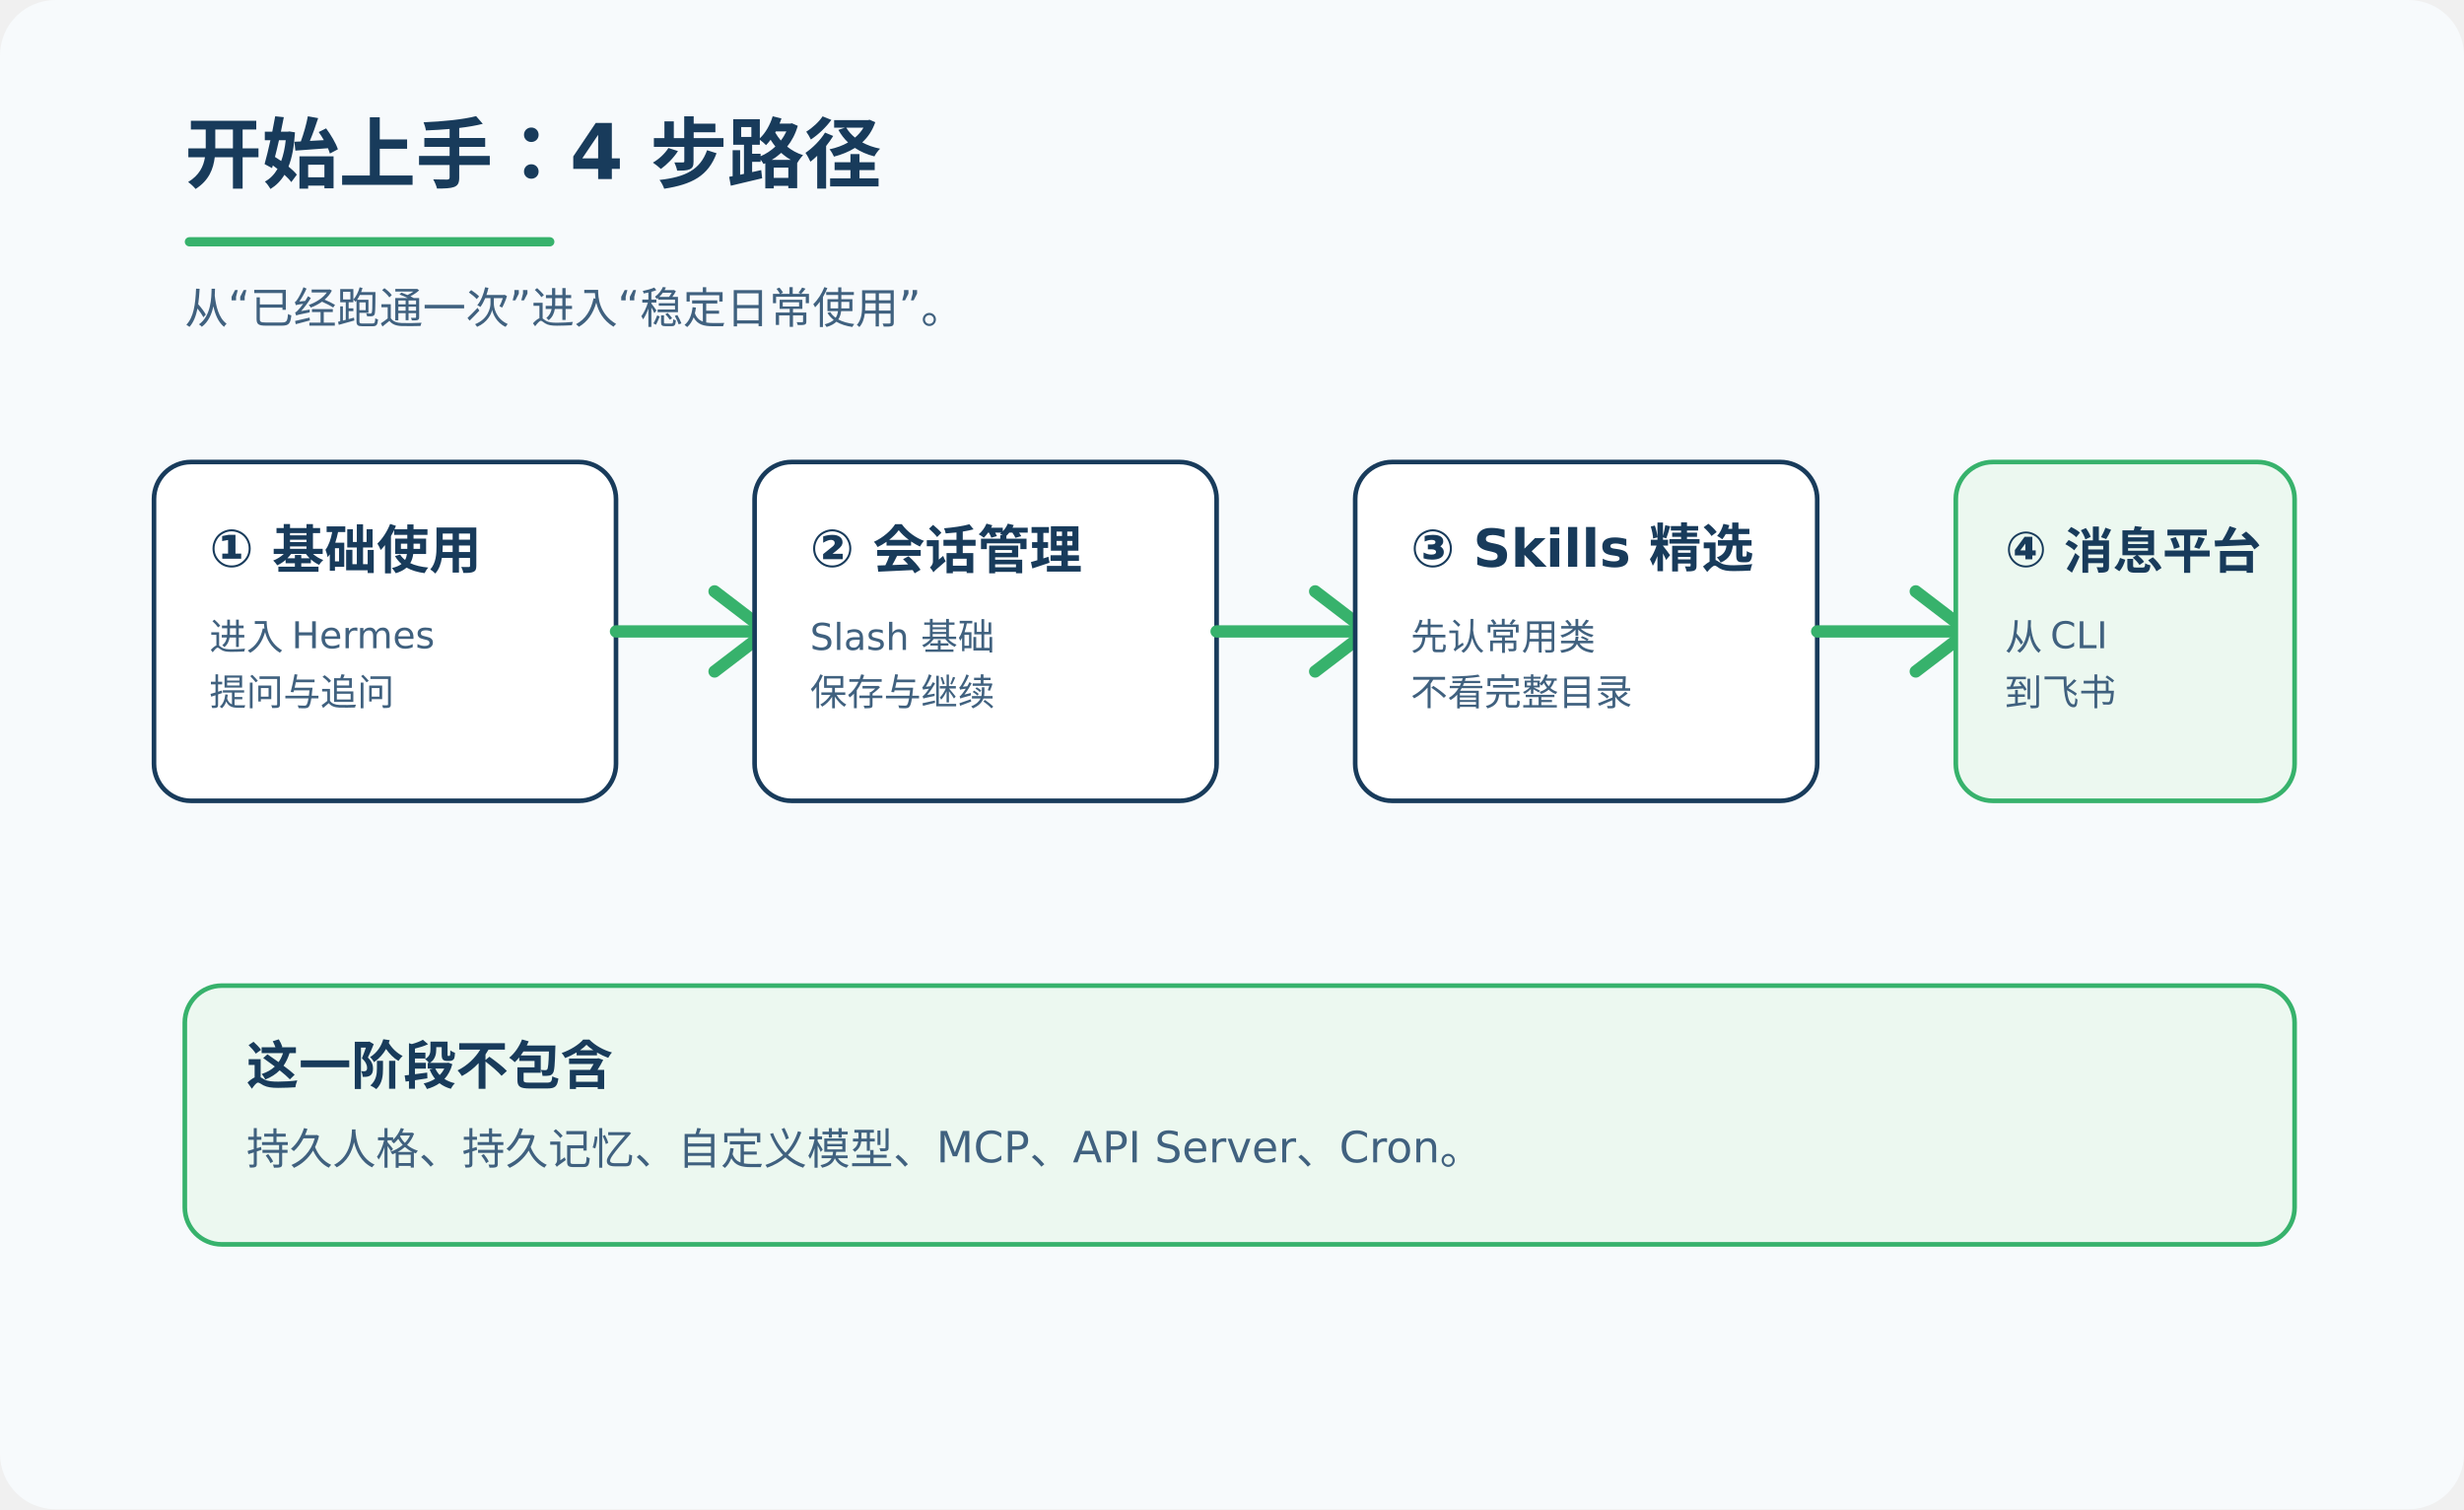
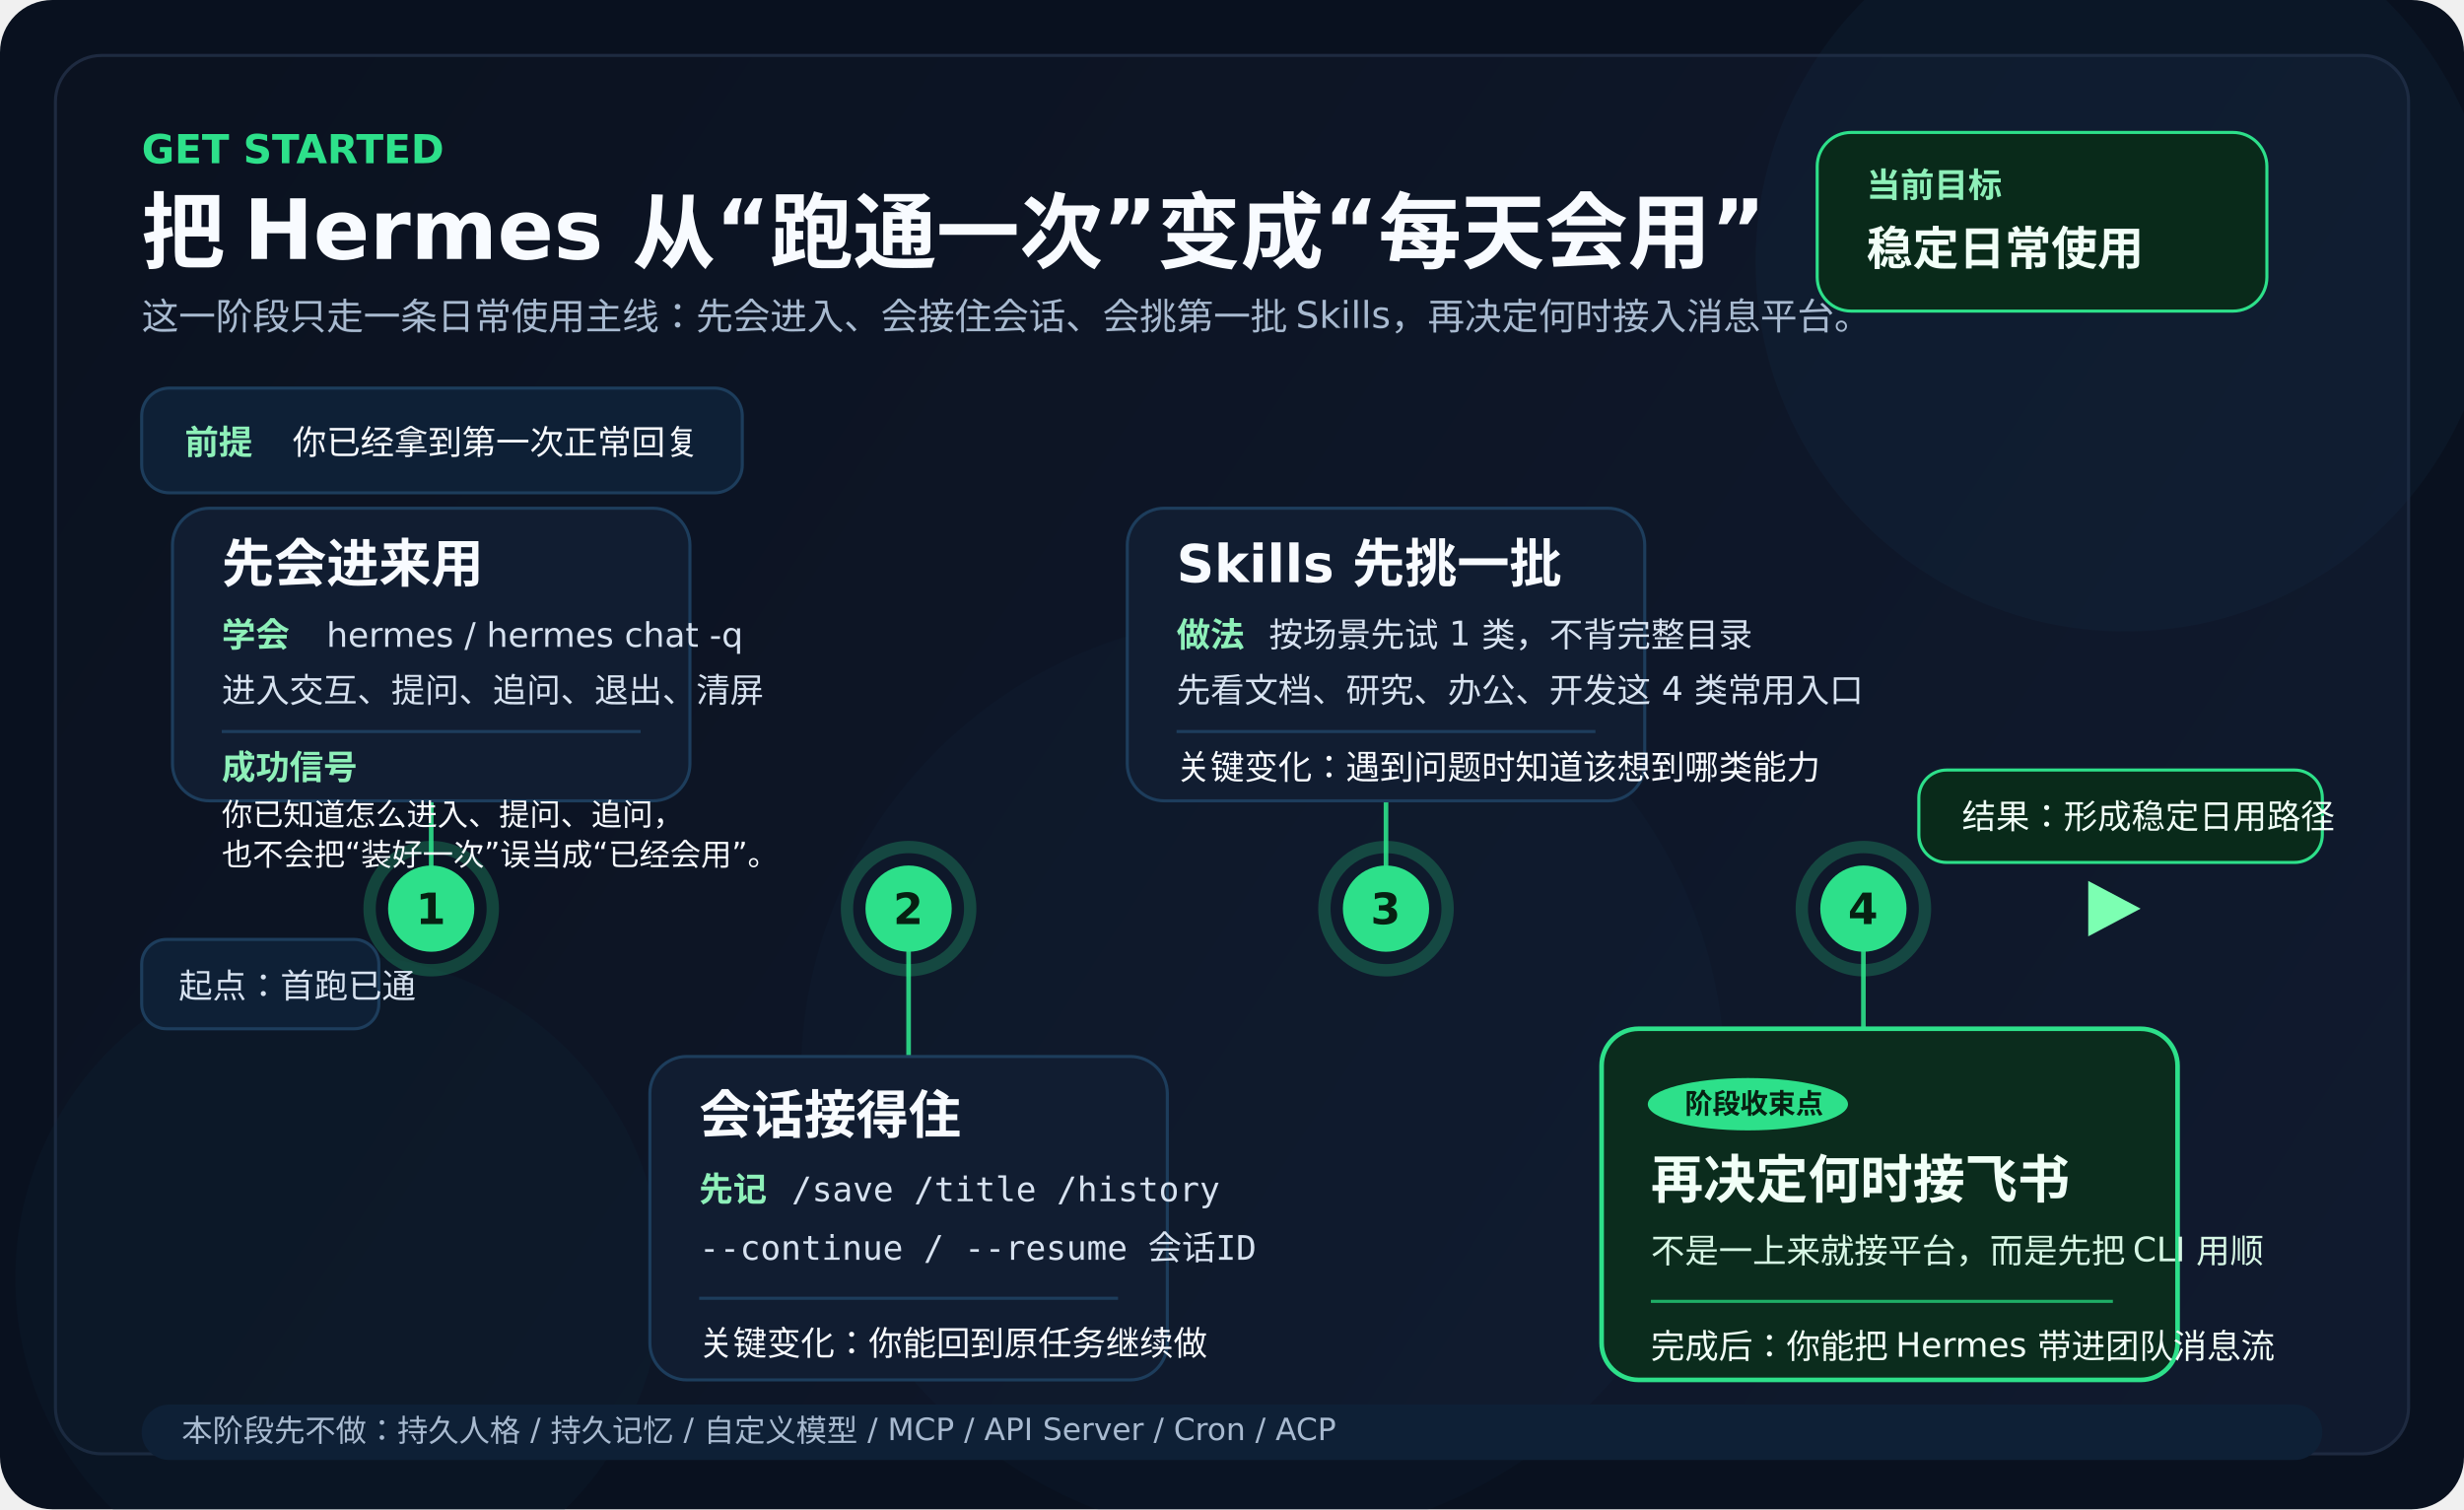
<svg xmlns="http://www.w3.org/2000/svg" width="1600" height="980" viewBox="0 0 1600 980" fill="none">
-   <rect width="1600" height="980" rx="36" fill="#F7FAFC" />
-   <text x="120" y="118" fill="#183B5B" font-size="50" font-family="WenQuanYi Zen Hei, DejaVu Sans, sans-serif" font-weight="700">开始上手：4 步路径</text>
-   <rect x="120" y="154" width="240" height="6" rx="3" fill="#37B26C" />
-   <text x="120" y="210" fill="#40617F" font-size="28" font-family="WenQuanYi Zen Hei, DejaVu Sans, sans-serif">从“已经跑通一次”进入“稳定日常使用”。</text>
-   <rect x="100" y="300" width="300" height="220" rx="24" fill="#FFFFFF" stroke="#183B5B" stroke-width="3" />
-   <text x="136" y="368" fill="#183B5B" font-size="34" font-family="WenQuanYi Zen Hei, DejaVu Sans, sans-serif" font-weight="700">① 基础使用</text>
-   <text x="136" y="422" fill="#40617F" font-size="24" font-family="WenQuanYi Zen Hei, DejaVu Sans, sans-serif">进入 Hermes</text>
-   <text x="136" y="458" fill="#40617F" font-size="24" font-family="WenQuanYi Zen Hei, DejaVu Sans, sans-serif">提问与追问</text>
-   <path d="M400 410H490" stroke="#37B26C" stroke-width="8" stroke-linecap="round" />
-   <path d="M464 384L498 410L464 436" stroke="#37B26C" stroke-width="8" stroke-linecap="round" stroke-linejoin="round" />
-   <rect x="490" y="300" width="300" height="220" rx="24" fill="#FFFFFF" stroke="#183B5B" stroke-width="3" />
-   <text x="526" y="368" fill="#183B5B" font-size="34" font-family="WenQuanYi Zen Hei, DejaVu Sans, sans-serif" font-weight="700">② 会话管理</text>
-   <text x="526" y="422" fill="#40617F" font-size="24" font-family="WenQuanYi Zen Hei, DejaVu Sans, sans-serif">Slash 基础</text>
-   <text x="526" y="458" fill="#40617F" font-size="24" font-family="WenQuanYi Zen Hei, DejaVu Sans, sans-serif">保存与继续</text>
-   <path d="M790 410H880" stroke="#37B26C" stroke-width="8" stroke-linecap="round" />
-   <path d="M854 384L888 410L854 436" stroke="#37B26C" stroke-width="8" stroke-linecap="round" stroke-linejoin="round" />
-   <rect x="880" y="300" width="300" height="220" rx="24" fill="#FFFFFF" stroke="#183B5B" stroke-width="3" />
-   <text x="916" y="368" fill="#183B5B" font-size="34" font-family="WenQuanYi Zen Hei, DejaVu Sans, sans-serif" font-weight="700">③ Skills 精选</text>
-   <text x="916" y="422" fill="#40617F" font-size="24" font-family="WenQuanYi Zen Hei, DejaVu Sans, sans-serif">先认常用类</text>
-   <text x="916" y="458" fill="#40617F" font-size="24" font-family="WenQuanYi Zen Hei, DejaVu Sans, sans-serif">不看完整目录</text>
-   <path d="M1180 410H1270" stroke="#37B26C" stroke-width="8" stroke-linecap="round" />
-   <path d="M1244 384L1278 410L1244 436" stroke="#37B26C" stroke-width="8" stroke-linecap="round" stroke-linejoin="round" />
-   <rect x="1270" y="300" width="220" height="220" rx="24" fill="#ECF8F0" stroke="#37B26C" stroke-width="3" />
-   <text x="1302" y="368" fill="#183B5B" font-size="32" font-family="WenQuanYi Zen Hei, DejaVu Sans, sans-serif" font-weight="700">④ 消息平台</text>
-   <text x="1302" y="422" fill="#40617F" font-size="24" font-family="WenQuanYi Zen Hei, DejaVu Sans, sans-serif">从 CLI</text>
-   <text x="1302" y="458" fill="#40617F" font-size="24" font-family="WenQuanYi Zen Hei, DejaVu Sans, sans-serif">到飞书</text>
-   <rect x="120" y="640" width="1370" height="168" rx="24" fill="#ECF8F0" stroke="#37B26C" stroke-width="3" />
-   <text x="160" y="704" fill="#183B5B" font-size="34" font-family="WenQuanYi Zen Hei, DejaVu Sans, sans-serif" font-weight="700">这一阶段不包含</text>
-   <text x="160" y="756" fill="#40617F" font-size="28" font-family="WenQuanYi Zen Hei, DejaVu Sans, sans-serif">持久人格、持久记忆、自定义模型、MCP、API Server、Cron。</text>
+   <defs>
+     <linearGradient id="bg" x1="120" y1="40" x2="1480" y2="940" gradientUnits="userSpaceOnUse">
+       <stop stop-color="#0B1220" />
+       <stop offset="1" stop-color="#101A2E" />
+     </linearGradient>
+     <linearGradient id="route" x1="170" y1="560" x2="1390" y2="560" gradientUnits="userSpaceOnUse">
+       <stop stop-color="#1FD37A" />
+       <stop offset="1" stop-color="#7CFFB2" />
+     </linearGradient>
+     <filter id="glow" x="-20%" y="-20%" width="140%" height="140%">
+       <feGaussianBlur stdDeviation="10" result="blur" />
+       <feColorMatrix in="blur" type="matrix" values="0 0 0 0 0.12 0 0 0 0 0.83 0 0 0 0 0.48 0 0 0 0.42 0" result="glowColor" />
+       <feBlend in="SourceGraphic" in2="glowColor" mode="screen" />
+     </filter>
+   </defs>
+   <rect width="1600" height="980" rx="34" fill="#09111F" />
+   <rect x="36" y="36" width="1528" height="908" rx="30" fill="url(#bg)" stroke="#1E2A40" stroke-width="2" />
+   <circle cx="1380" cy="170" r="240" fill="#16334E" opacity="0.18" />
+   <circle cx="220" cy="830" r="210" fill="#0E2A42" opacity="0.16" />
+   <circle cx="820" cy="700" r="300" fill="#103655" opacity="0.10" />
+   <text x="92" y="106" fill="#2DE08A" font-size="26" font-family="WenQuanYi Zen Hei, DejaVu Sans, sans-serif" font-weight="700">GET STARTED</text>
+   <text x="92" y="170" fill="#F8FBFF" font-size="54" font-family="WenQuanYi Zen Hei, DejaVu Sans, sans-serif" font-weight="800">把 Hermes 从“跑通一次”变成“每天会用”</text>
+   <text x="92" y="214" fill="#A8BAD0" font-size="24" font-family="WenQuanYi Zen Hei, DejaVu Sans, sans-serif">这一阶段只走一条日常使用主线：先会进入、会接住会话、会挑第一批 Skills，再决定何时接入消息平台。</text>
+   <rect x="1180" y="86" width="292" height="116" rx="22" fill="#092A1A" stroke="#2DE08A" stroke-width="2" />
+   <text x="1212" y="128" fill="#8EF0B9" font-size="22" font-family="WenQuanYi Zen Hei, DejaVu Sans, sans-serif" font-weight="700">当前目标</text>
+   <text x="1212" y="172" fill="#F1FFF7" font-size="30" font-family="WenQuanYi Zen Hei, DejaVu Sans, sans-serif" font-weight="800">稳定日常使用</text>
+   <rect x="92" y="252" width="390" height="68" rx="18" fill="#0E2036" stroke="#1D3D5C" stroke-width="2" />
+   <text x="120" y="295" fill="#8EF0B9" font-size="22" font-family="WenQuanYi Zen Hei, DejaVu Sans, sans-serif" font-weight="700">前提</text>
+   <text x="190" y="295" fill="#F8FBFF" font-size="22" font-family="WenQuanYi Zen Hei, DejaVu Sans, sans-serif">你已经拿到第一次正常回复</text>
+   <g filter="url(#glow)">
+     <path d="M170 590H1390" stroke="url(#route)" stroke-width="10" stroke-linecap="round" opacity="0.22" />
+     <path d="M170 590H1390" stroke="url(#route)" stroke-width="6" stroke-linecap="round" />
+   </g>
+   <polygon points="1390,590 1356,572 1356,608" fill="#7CFFB2" />
+   <g>
+     <line x1="280" y1="590" x2="280" y2="520" stroke="#2DE08A" stroke-width="3" stroke-linecap="round" opacity="0.9" />
+     <circle cx="280" cy="590" r="28" fill="#2DE08A" />
+     <circle cx="280" cy="590" r="40" stroke="#2DE08A" stroke-opacity="0.24" stroke-width="8" />
+     <text x="270" y="600" fill="#072012" font-size="28" font-family="WenQuanYi Zen Hei, DejaVu Sans, sans-serif" font-weight="800">1</text>
+     <rect x="112" y="330" width="336" height="190" rx="24" fill="#111D31" stroke="#1D3D5C" stroke-width="2" />
+     <text x="144" y="378" fill="#F8FBFF" font-size="34" font-family="WenQuanYi Zen Hei, DejaVu Sans, sans-serif" font-weight="800">先会进来用</text>
+     <text x="144" y="420" fill="#8EF0B9" font-size="22" font-family="WenQuanYi Zen Hei, DejaVu Sans, sans-serif" font-weight="700">学会</text>
+     <text x="212" y="420" fill="#D7E2F0" font-size="22" font-family="WenQuanYi Zen Hei, DejaVu Sans, sans-serif">hermes / hermes chat -q</text>
+     <text x="144" y="456" fill="#D7E2F0" font-size="22" font-family="WenQuanYi Zen Hei, DejaVu Sans, sans-serif">进入交互、提问、追问、退出、清屏</text>
+     <rect x="144" y="474" width="272" height="2" fill="#1D3D5C" />
+     <text x="144" y="506" fill="#8EF0B9" font-size="22" font-family="WenQuanYi Zen Hei, DejaVu Sans, sans-serif" font-weight="700">成功信号</text>
+     <text x="144" y="536" fill="#F8FBFF" font-size="20" font-family="WenQuanYi Zen Hei, DejaVu Sans, sans-serif">你已知道怎么进入、提问、追问，</text>
+     <text x="144" y="562" fill="#F8FBFF" font-size="20" font-family="WenQuanYi Zen Hei, DejaVu Sans, sans-serif">也不会把“装好一次”误当成“已经会用”。</text>
+   </g>
+   <g>
+     <line x1="590" y1="590" x2="590" y2="686" stroke="#2DE08A" stroke-width="3" stroke-linecap="round" opacity="0.9" />
+     <circle cx="590" cy="590" r="28" fill="#2DE08A" />
+     <circle cx="590" cy="590" r="40" stroke="#2DE08A" stroke-opacity="0.24" stroke-width="8" />
+     <text x="580" y="600" fill="#072012" font-size="28" font-family="WenQuanYi Zen Hei, DejaVu Sans, sans-serif" font-weight="800">2</text>
+     <rect x="422" y="686" width="336" height="210" rx="24" fill="#111D31" stroke="#1D3D5C" stroke-width="2" />
+     <text x="454" y="736" fill="#F8FBFF" font-size="34" font-family="WenQuanYi Zen Hei, DejaVu Sans, sans-serif" font-weight="800">会话接得住</text>
+     <text x="454" y="780" fill="#8EF0B9" font-size="22" font-family="WenQuanYi Zen Hei, DejaVu Sans, sans-serif" font-weight="700">先记</text>
+     <text x="514" y="780" fill="#D7E2F0" font-size="22" font-family="DejaVu Sans Mono, monospace">/save /title /history</text>
+     <text x="454" y="818" fill="#D7E2F0" font-size="22" font-family="DejaVu Sans Mono, monospace">--continue / --resume 会话ID</text>
+     <rect x="454" y="842" width="272" height="2" fill="#1D3D5C" />
+     <text x="454" y="880" fill="#F8FBFF" font-size="22" font-family="WenQuanYi Zen Hei, DejaVu Sans, sans-serif">关键变化：你能回到原任务继续做</text>
+   </g>
+   <g>
+     <line x1="900" y1="590" x2="900" y2="520" stroke="#2DE08A" stroke-width="3" stroke-linecap="round" opacity="0.9" />
+     <circle cx="900" cy="590" r="28" fill="#2DE08A" />
+     <circle cx="900" cy="590" r="40" stroke="#2DE08A" stroke-opacity="0.24" stroke-width="8" />
+     <text x="890" y="600" fill="#072012" font-size="28" font-family="WenQuanYi Zen Hei, DejaVu Sans, sans-serif" font-weight="800">3</text>
+     <rect x="732" y="330" width="336" height="190" rx="24" fill="#111D31" stroke="#1D3D5C" stroke-width="2" />
+     <text x="764" y="378" fill="#F8FBFF" font-size="34" font-family="WenQuanYi Zen Hei, DejaVu Sans, sans-serif" font-weight="800">Skills 先挑一批</text>
+     <text x="764" y="420" fill="#8EF0B9" font-size="22" font-family="WenQuanYi Zen Hei, DejaVu Sans, sans-serif" font-weight="700">做法</text>
+     <text x="824" y="420" fill="#D7E2F0" font-size="22" font-family="WenQuanYi Zen Hei, DejaVu Sans, sans-serif">按场景先试 1 类，不背完整目录</text>
+     <text x="764" y="456" fill="#D7E2F0" font-size="22" font-family="WenQuanYi Zen Hei, DejaVu Sans, sans-serif">先看文档、研究、办公、开发这 4 类常用入口</text>
+     <rect x="764" y="474" width="272" height="2" fill="#1D3D5C" />
+     <text x="764" y="506" fill="#F8FBFF" font-size="22" font-family="WenQuanYi Zen Hei, DejaVu Sans, sans-serif">关键变化：遇到问题时知道该想到哪类能力</text>
+   </g>
+   <g>
+     <line x1="1210" y1="590" x2="1210" y2="686" stroke="#2DE08A" stroke-width="3" stroke-linecap="round" opacity="0.9" />
+     <circle cx="1210" cy="590" r="28" fill="#2DE08A" />
+     <circle cx="1210" cy="590" r="40" stroke="#2DE08A" stroke-opacity="0.24" stroke-width="8" />
+     <text x="1200" y="600" fill="#072012" font-size="28" font-family="WenQuanYi Zen Hei, DejaVu Sans, sans-serif" font-weight="800">4</text>
+     <rect x="1040" y="668" width="374" height="228" rx="24" fill="#0B2C1D" stroke="#2DE08A" stroke-width="3" />
+     <rect x="1070" y="700" width="130" height="34" rx="999" fill="#2DE08A" />
+     <text x="1094" y="723" fill="#072012" font-size="18" font-family="WenQuanYi Zen Hei, DejaVu Sans, sans-serif" font-weight="800">阶段收束点</text>
+     <text x="1072" y="778" fill="#F1FFF7" font-size="34" font-family="WenQuanYi Zen Hei, DejaVu Sans, sans-serif" font-weight="800">再决定何时接飞书</text>
+     <text x="1072" y="820" fill="#D7F7E5" font-size="22" font-family="WenQuanYi Zen Hei, DejaVu Sans, sans-serif">不是一上来就接平台，而是先把 CLI 用顺</text>
+     <rect x="1072" y="844" width="300" height="2" fill="#1FAE66" />
+     <text x="1072" y="882" fill="#F1FFF7" font-size="22" font-family="WenQuanYi Zen Hei, DejaVu Sans, sans-serif">完成后：你能把 Hermes 带进团队消息流</text>
+   </g>
+   <rect x="92" y="610" width="154" height="58" rx="16" fill="#0E2036" stroke="#1D3D5C" stroke-width="2" />
+   <text x="116" y="648" fill="#D7E2F0" font-size="22" font-family="WenQuanYi Zen Hei, DejaVu Sans, sans-serif">起点：首跑已通</text>
+   <rect x="1246" y="500" width="262" height="60" rx="18" fill="#092A1A" stroke="#2DE08A" stroke-width="2" />
+   <text x="1274" y="538" fill="#F1FFF7" font-size="22" font-family="WenQuanYi Zen Hei, DejaVu Sans, sans-serif">结果：形成稳定日用路径</text>
+   <rect x="92" y="912" width="1416" height="36" rx="18" fill="#0E2036" />
+   <text x="118" y="936" fill="#A8BAD0" font-size="20" font-family="WenQuanYi Zen Hei, DejaVu Sans, sans-serif">本阶段先不做：持久人格 / 持久记忆 / 自定义模型 / MCP / API Server / Cron / ACP</text>
</svg>
